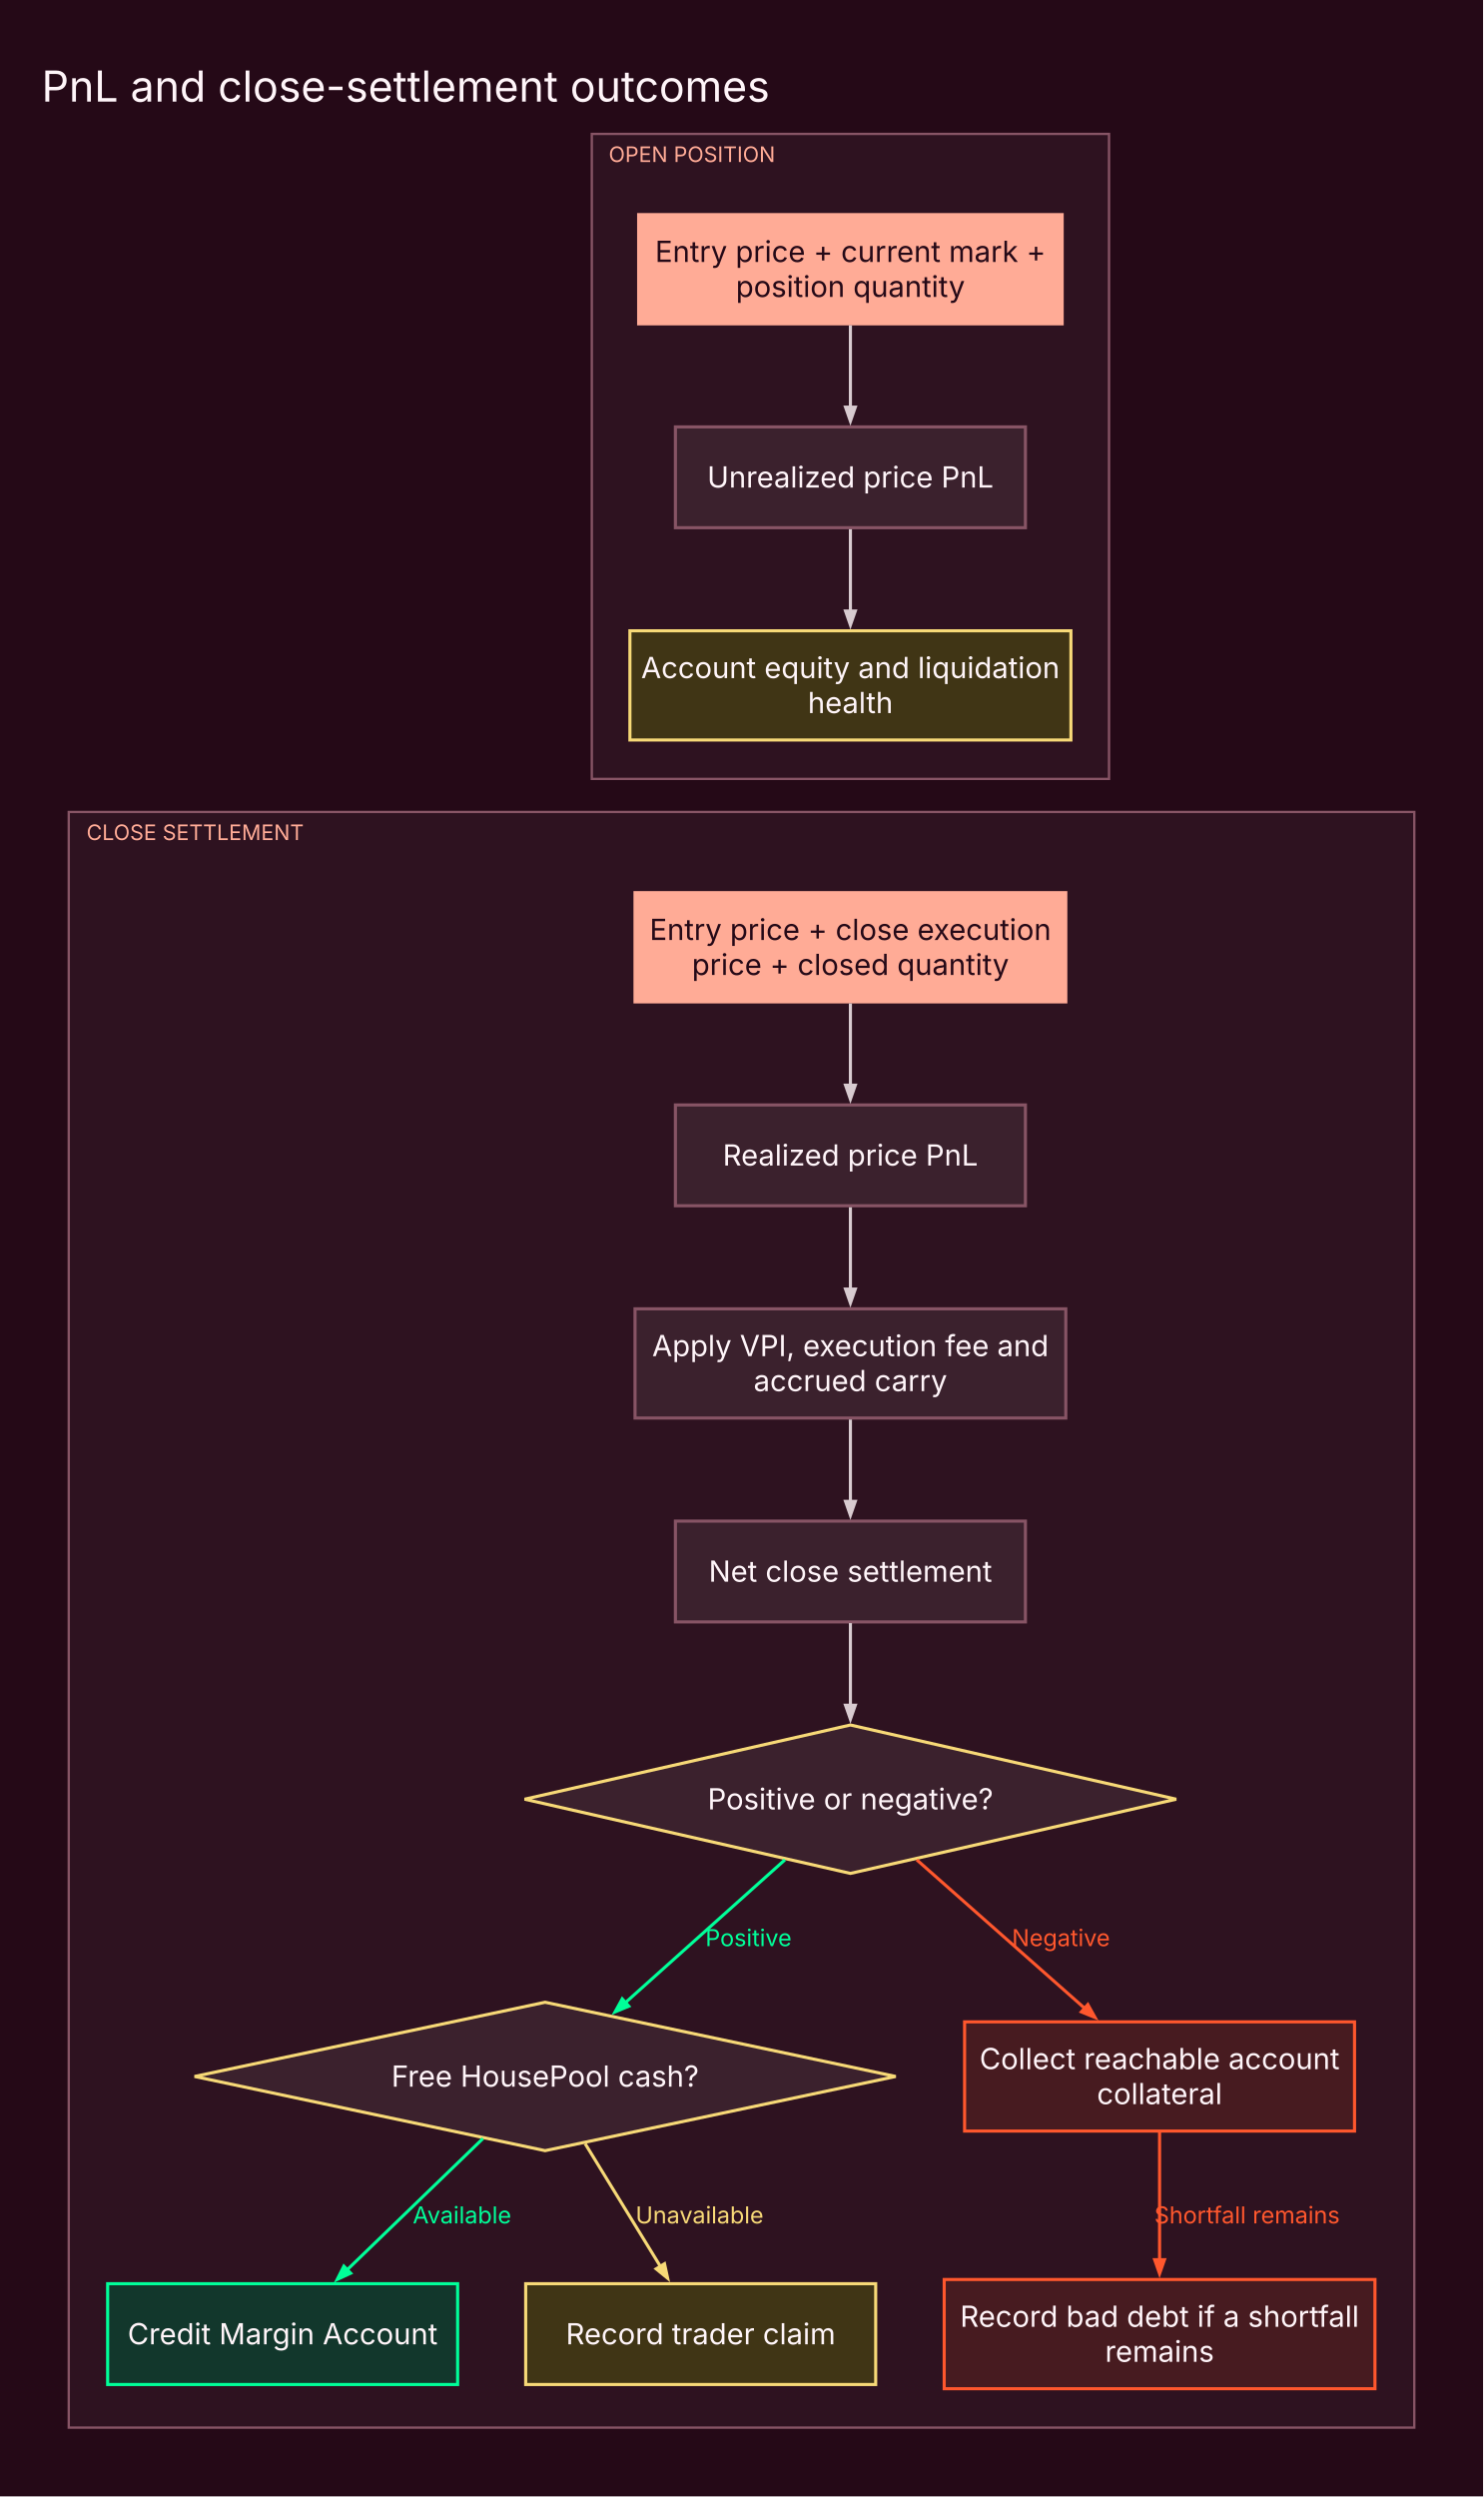
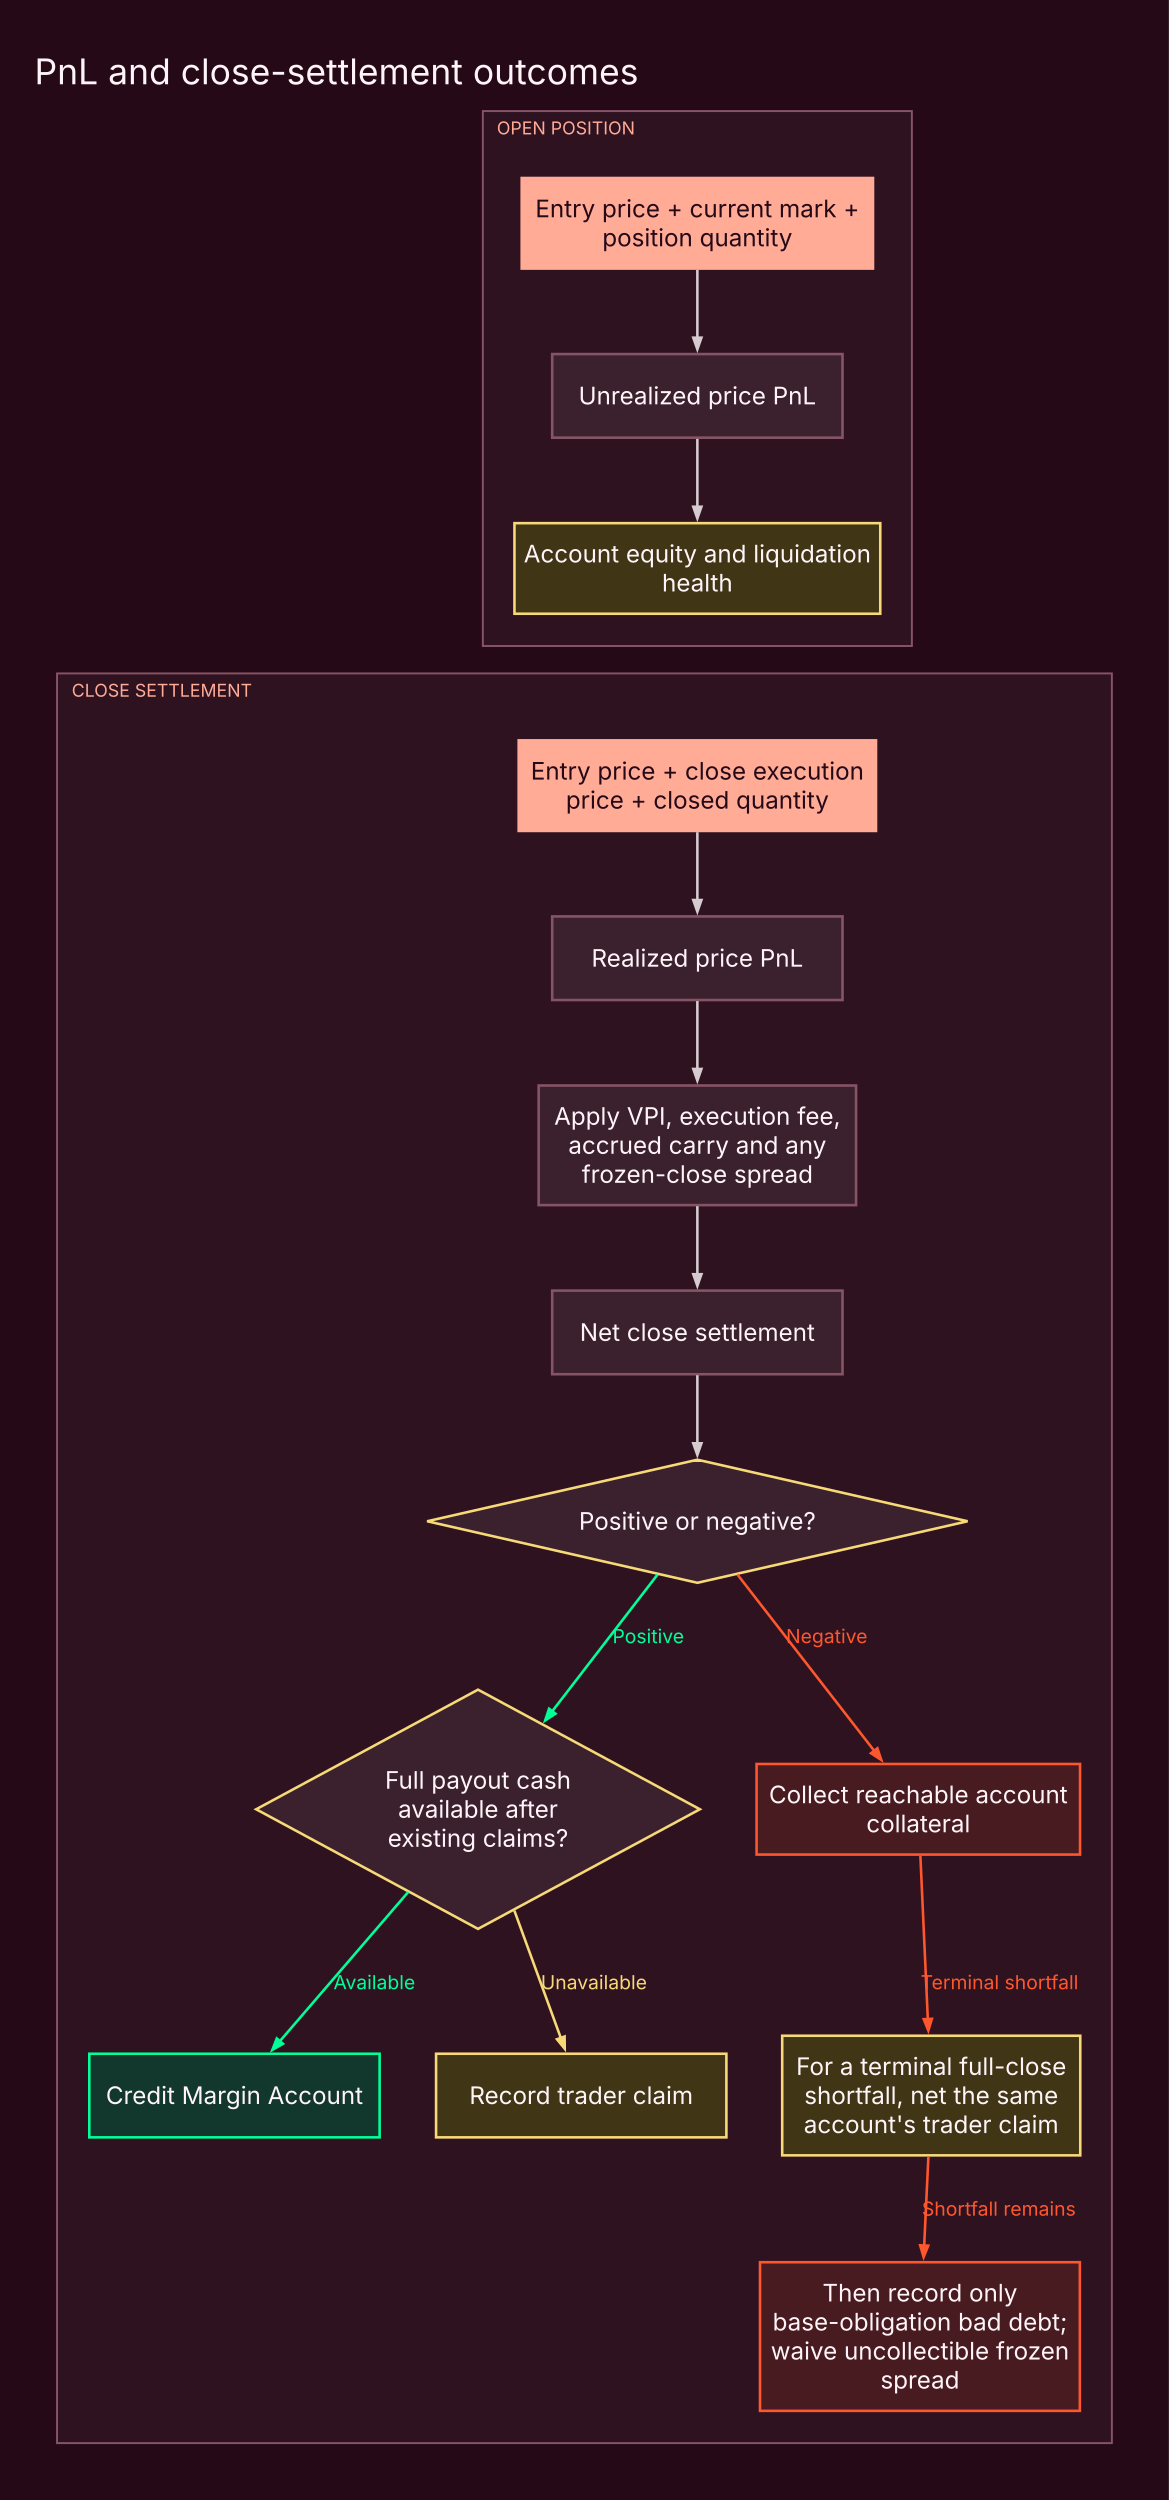
- <svg xmlns="http://www.w3.org/2000/svg" xmlns:xlink="http://www.w3.org/1999/xlink" role="img" aria-labelledby="pnl-and-close-settlement-outcomes-title pnl-and-close-settlement-outcomes-description" focusable="false" width="763pt" height="1284pt" viewBox="0.00 0.00 763.00 1284.00">
+ <svg xmlns="http://www.w3.org/2000/svg" xmlns:xlink="http://www.w3.org/1999/xlink" role="img" aria-labelledby="pnl-and-close-settlement-outcomes-title pnl-and-close-settlement-outcomes-description" focusable="false" width="725pt" height="1550pt" viewBox="0.00 0.00 725.00 1550.00">
  <style>text { font-family: "Uncut Sans", Inter, ui-sans-serif, system-ui, -apple-system, BlinkMacSystemFont, "Segoe UI", sans-serif; }</style>
-   <g id="graph0" class="graph" transform="scale(1 1) rotate(0) translate(27.36 1256.32)">
-     <polygon fill="#250917" stroke="none" points="-27.36,27.36 -27.36,-1256.32 735.36,-1256.32 735.36,27.36 -27.36,27.36" />
-     <text xml:space="preserve" text-anchor="middle" x="181.25" y="-1204.06" font-family="Arial" font-size="22.00" fill="#fff5f9">PnL and close-settlement outcomes</text>
+   <g id="graph0" class="graph" transform="scale(1 1) rotate(0) translate(27.36 1522.73)">
+     <polygon fill="#250917" stroke="none" points="-27.36,27.36 -27.36,-1522.73 697.36,-1522.73 697.36,27.36 -27.36,27.36" />
+     <text xml:space="preserve" text-anchor="middle" x="181.25" y="-1470.47" font-family="Arial" font-size="22.00" fill="#fff5f9">PnL and close-settlement outcomes</text>
    <g id="clust1" class="cluster">
-       <polygon fill="#2e1220" stroke="#875465" stroke-width="1.2" points="277,-855.8 277,-1187.46 543,-1187.46 543,-855.8 277,-855.8" />
-       <text xml:space="preserve" text-anchor="middle" x="328.5" y="-1173.01" font-family="Arial" font-size="11.00" fill="#ffab96">OPEN POSITION</text>
+       <polygon fill="#2e1220" stroke="#875465" stroke-width="1.2" points="272,-1122.21 272,-1453.87 538,-1453.87 538,-1122.21 272,-1122.21" />
+       <text xml:space="preserve" text-anchor="middle" x="323.5" y="-1439.42" font-family="Arial" font-size="11.00" fill="#ffab96">OPEN POSITION</text>
    </g>
    <g id="clust2" class="cluster">
-       <polygon fill="#2e1220" stroke="#875465" stroke-width="1.2" points="8,-8 8,-838.8 700,-838.8 700,-8 8,-8" />
-       <text xml:space="preserve" text-anchor="middle" x="73" y="-824.35" font-family="Arial" font-size="11.00" fill="#ffab96">CLOSE SETTLEMENT</text>
+       <polygon fill="#2e1220" stroke="#875465" stroke-width="1.2" points="8,-8 8,-1105.21 662,-1105.21 662,-8 8,-8" />
+       <text xml:space="preserve" text-anchor="middle" x="73" y="-1090.76" font-family="Arial" font-size="11.00" fill="#ffab96">CLOSE SETTLEMENT</text>
    </g>
    <g id="node1" class="node">
      <g id="a_node1">
        <a xlink:title="Entry price + current mark + position quantity">
-           <polygon fill="#ffab96" stroke="#ffab96" stroke-width="1.6" points="518.9,-1145.96 301.1,-1145.96 301.1,-1089.8 518.9,-1089.8 518.9,-1145.96" />
-           <text xml:space="preserve" text-anchor="middle" x="410" y="-1121.63" font-family="Arial" font-size="15.00" fill="#250917">Entry price + current mark +</text>
-           <text xml:space="preserve" text-anchor="middle" x="410" y="-1103.63" font-family="Arial" font-size="15.00" fill="#250917">position quantity</text>
+           <polygon fill="#ffab96" stroke="#ffab96" stroke-width="1.6" points="513.9,-1412.37 296.1,-1412.37 296.1,-1356.21 513.9,-1356.21 513.9,-1412.37" />
+           <text xml:space="preserve" text-anchor="middle" x="405" y="-1388.04" font-family="Arial" font-size="15.00" fill="#250917">Entry price + current mark +</text>
+           <text xml:space="preserve" text-anchor="middle" x="405" y="-1370.04" font-family="Arial" font-size="15.00" fill="#250917">position quantity</text>
        </a>
      </g>
    </g>
    <g id="node2" class="node">
      <g id="a_node2">
        <a xlink:title="Unrealized price PnL">
-           <polygon fill="#3b212d" stroke="#875465" stroke-width="1.6" points="500,-1036.8 320,-1036.8 320,-984.96 500,-984.96 500,-1036.8" />
-           <text xml:space="preserve" text-anchor="middle" x="410" y="-1005.63" font-family="Arial" font-size="15.00" fill="#fff5f9">Unrealized price PnL</text>
+           <polygon fill="#3b212d" stroke="#875465" stroke-width="1.6" points="495,-1303.21 315,-1303.21 315,-1251.37 495,-1251.37 495,-1303.21" />
+           <text xml:space="preserve" text-anchor="middle" x="405" y="-1272.04" font-family="Arial" font-size="15.00" fill="#fff5f9">Unrealized price PnL</text>
        </a>
      </g>
    </g>
    <g id="edge1" class="edge">
-       <path fill="none" stroke="#d8cbd0" stroke-width="1.6" d="M410,-1089.02C410,-1076.11 410,-1060.63 410,-1046.94" />
-       <polygon fill="#d8cbd0" stroke="#d8cbd0" stroke-width="1.6" points="412.52,-1046.97 410,-1039.77 407.48,-1046.97 412.52,-1046.97" />
+       <path fill="none" stroke="#d8cbd0" stroke-width="1.6" d="M405,-1355.43C405,-1342.52 405,-1327.04 405,-1313.35" />
+       <polygon fill="#d8cbd0" stroke="#d8cbd0" stroke-width="1.6" points="407.52,-1313.38 405,-1306.18 402.48,-1313.38 407.52,-1313.38" />
    </g>
    <g id="node3" class="node">
      <g id="a_node3">
        <a xlink:title="Account equity and liquidation health">
-           <polygon fill="#403515" stroke="#f7d977" stroke-width="1.6" points="523.4,-931.96 296.6,-931.96 296.6,-875.8 523.4,-875.8 523.4,-931.96" />
-           <text xml:space="preserve" text-anchor="middle" x="410" y="-907.63" font-family="Arial" font-size="15.00" fill="#fff5f9">Account equity and liquidation</text>
-           <text xml:space="preserve" text-anchor="middle" x="410" y="-889.63" font-family="Arial" font-size="15.00" fill="#fff5f9">health</text>
+           <polygon fill="#403515" stroke="#f7d977" stroke-width="1.6" points="518.4,-1198.37 291.6,-1198.37 291.6,-1142.21 518.4,-1142.21 518.4,-1198.37" />
+           <text xml:space="preserve" text-anchor="middle" x="405" y="-1174.04" font-family="Arial" font-size="15.00" fill="#fff5f9">Account equity and liquidation</text>
+           <text xml:space="preserve" text-anchor="middle" x="405" y="-1156.04" font-family="Arial" font-size="15.00" fill="#fff5f9">health</text>
        </a>
      </g>
    </g>
    <g id="edge2" class="edge">
-       <path fill="none" stroke="#d8cbd0" stroke-width="1.6" d="M410,-984.19C410,-971.47 410,-955.87 410,-941.88" />
-       <polygon fill="#d8cbd0" stroke="#d8cbd0" stroke-width="1.6" points="412.52,-942.13 410,-934.93 407.48,-942.13 412.52,-942.13" />
+       <path fill="none" stroke="#d8cbd0" stroke-width="1.6" d="M405,-1250.6C405,-1237.88 405,-1222.28 405,-1208.29" />
+       <polygon fill="#d8cbd0" stroke="#d8cbd0" stroke-width="1.6" points="407.52,-1208.54 405,-1201.34 402.48,-1208.54 407.52,-1208.54" />
    </g>
    <g id="node4" class="node">
      <g id="a_node4">
        <a xlink:title="Entry price + close execution price + closed quantity">
-           <polygon fill="#ffab96" stroke="#ffab96" stroke-width="1.6" points="520.77,-797.3 299.23,-797.3 299.23,-741.14 520.77,-741.14 520.77,-797.3" />
-           <text xml:space="preserve" text-anchor="middle" x="410" y="-772.97" font-family="Arial" font-size="15.00" fill="#250917">Entry price + close execution</text>
-           <text xml:space="preserve" text-anchor="middle" x="410" y="-754.97" font-family="Arial" font-size="15.00" fill="#250917">price + closed quantity</text>
+           <polygon fill="#ffab96" stroke="#ffab96" stroke-width="1.6" points="515.77,-1063.71 294.23,-1063.71 294.23,-1007.55 515.77,-1007.55 515.77,-1063.71" />
+           <text xml:space="preserve" text-anchor="middle" x="405" y="-1039.38" font-family="Arial" font-size="15.00" fill="#250917">Entry price + close execution</text>
+           <text xml:space="preserve" text-anchor="middle" x="405" y="-1021.38" font-family="Arial" font-size="15.00" fill="#250917">price + closed quantity</text>
        </a>
      </g>
    </g>
    <g id="node5" class="node">
      <g id="a_node5">
        <a xlink:title="Realized price PnL">
-           <polygon fill="#3b212d" stroke="#875465" stroke-width="1.6" points="500,-688.14 320,-688.14 320,-636.3 500,-636.3 500,-688.14" />
-           <text xml:space="preserve" text-anchor="middle" x="410" y="-656.97" font-family="Arial" font-size="15.00" fill="#fff5f9">Realized price PnL</text>
+           <polygon fill="#3b212d" stroke="#875465" stroke-width="1.6" points="495,-954.55 315,-954.55 315,-902.71 495,-902.71 495,-954.55" />
+           <text xml:space="preserve" text-anchor="middle" x="405" y="-923.38" font-family="Arial" font-size="15.00" fill="#fff5f9">Realized price PnL</text>
        </a>
      </g>
    </g>
    <g id="edge3" class="edge">
-       <path fill="none" stroke="#d8cbd0" stroke-width="1.6" d="M410,-740.36C410,-727.45 410,-711.97 410,-698.28" />
-       <polygon fill="#d8cbd0" stroke="#d8cbd0" stroke-width="1.6" points="412.52,-698.31 410,-691.11 407.48,-698.31 412.52,-698.31" />
+       <path fill="none" stroke="#d8cbd0" stroke-width="1.6" d="M405,-1006.77C405,-993.86 405,-978.38 405,-964.69" />
+       <polygon fill="#d8cbd0" stroke="#d8cbd0" stroke-width="1.6" points="407.52,-964.72 405,-957.52 402.48,-964.72 407.52,-964.72" />
    </g>
    <g id="node6" class="node">
      <g id="a_node6">
-         <a xlink:title="Apply VPI, execution fee and accrued carry">
-           <polygon fill="#3b212d" stroke="#875465" stroke-width="1.6" points="520.77,-583.3 299.23,-583.3 299.23,-527.14 520.77,-527.14 520.77,-583.3" />
-           <text xml:space="preserve" text-anchor="middle" x="410" y="-558.97" font-family="Arial" font-size="15.00" fill="#fff5f9">Apply VPI, execution fee and</text>
-           <text xml:space="preserve" text-anchor="middle" x="410" y="-540.97" font-family="Arial" font-size="15.00" fill="#fff5f9">accrued carry</text>
+         <a xlink:title="Apply VPI, execution fee, accrued carry and any frozen-close spread">
+           <polygon fill="#3b212d" stroke="#875465" stroke-width="1.6" points="503.4,-849.71 306.6,-849.71 306.6,-775.55 503.4,-775.55 503.4,-849.71" />
+           <text xml:space="preserve" text-anchor="middle" x="405" y="-825.38" font-family="Arial" font-size="15.00" fill="#fff5f9">Apply VPI, execution fee,</text>
+           <text xml:space="preserve" text-anchor="middle" x="405" y="-807.38" font-family="Arial" font-size="15.00" fill="#fff5f9">accrued carry and any</text>
+           <text xml:space="preserve" text-anchor="middle" x="405" y="-789.38" font-family="Arial" font-size="15.00" fill="#fff5f9">frozen-close spread</text>
        </a>
      </g>
    </g>
    <g id="edge4" class="edge">
-       <path fill="none" stroke="#d8cbd0" stroke-width="1.6" d="M410,-635.53C410,-622.81 410,-607.21 410,-593.22" />
-       <polygon fill="#d8cbd0" stroke="#d8cbd0" stroke-width="1.6" points="412.52,-593.47 410,-586.27 407.48,-593.47 412.52,-593.47" />
+       <path fill="none" stroke="#d8cbd0" stroke-width="1.6" d="M405,-902.05C405,-889.55 405,-874.13 405,-859.68" />
+       <polygon fill="#d8cbd0" stroke="#d8cbd0" stroke-width="1.6" points="407.52,-859.99 405,-852.79 402.48,-859.99 407.52,-859.99" />
    </g>
    <g id="node7" class="node">
      <g id="a_node7">
        <a xlink:title="Net close settlement">
-           <polygon fill="#3b212d" stroke="#875465" stroke-width="1.6" points="500,-474.14 320,-474.14 320,-422.3 500,-422.3 500,-474.14" />
-           <text xml:space="preserve" text-anchor="middle" x="410" y="-442.97" font-family="Arial" font-size="15.00" fill="#fff5f9">Net close settlement</text>
+           <polygon fill="#3b212d" stroke="#875465" stroke-width="1.6" points="495,-722.55 315,-722.55 315,-670.71 495,-670.71 495,-722.55" />
+           <text xml:space="preserve" text-anchor="middle" x="405" y="-691.38" font-family="Arial" font-size="15.00" fill="#fff5f9">Net close settlement</text>
        </a>
      </g>
    </g>
    <g id="edge5" class="edge">
-       <path fill="none" stroke="#d8cbd0" stroke-width="1.6" d="M410,-526.36C410,-513.45 410,-497.97 410,-484.28" />
-       <polygon fill="#d8cbd0" stroke="#d8cbd0" stroke-width="1.6" points="412.52,-484.31 410,-477.11 407.48,-484.31 412.52,-484.31" />
+       <path fill="none" stroke="#d8cbd0" stroke-width="1.6" d="M405,-774.93C405,-761.31 405,-745.92 405,-732.47" />
+       <polygon fill="#d8cbd0" stroke="#d8cbd0" stroke-width="1.6" points="407.52,-732.7 405,-725.5 402.48,-732.7 407.52,-732.7" />
    </g>
    <g id="node8" class="node">
      <g id="a_node8">
        <a xlink:title="Positive or negative?">
-           <polygon fill="#3b212d" stroke="#f7d977" stroke-width="1.6" points="410,-369.3 242.45,-331.14 410,-292.98 577.55,-331.14 410,-369.3" />
-           <text xml:space="preserve" text-anchor="middle" x="410" y="-325.89" font-family="Arial" font-size="15.00" fill="#fff5f9">Positive or negative?</text>
+           <polygon fill="#3b212d" stroke="#f7d977" stroke-width="1.6" points="405,-617.71 237.45,-579.55 405,-541.39 572.55,-579.55 405,-617.71" />
+           <text xml:space="preserve" text-anchor="middle" x="405" y="-574.3" font-family="Arial" font-size="15.00" fill="#fff5f9">Positive or negative?</text>
        </a>
      </g>
    </g>
    <g id="edge6" class="edge">
-       <path fill="none" stroke="#d8cbd0" stroke-width="1.6" d="M410,-421.68C410,-409.19 410,-393.74 410,-379.22" />
-       <polygon fill="#d8cbd0" stroke="#d8cbd0" stroke-width="1.6" points="412.52,-379.47 410,-372.27 407.48,-379.47 412.52,-379.47" />
+       <path fill="none" stroke="#d8cbd0" stroke-width="1.6" d="M405,-670.09C405,-657.6 405,-642.15 405,-627.63" />
+       <polygon fill="#d8cbd0" stroke="#d8cbd0" stroke-width="1.6" points="407.52,-627.88 405,-620.68 402.48,-627.88 407.52,-627.88" />
    </g>
    <g id="node9" class="node">
      <g id="a_node9">
-         <a xlink:title="Free HousePool cash?">
-           <polygon fill="#3b212d" stroke="#f7d977" stroke-width="1.6" points="253,-226.73 72.7,-188.57 253,-150.41 433.3,-188.57 253,-226.73" />
-           <text xml:space="preserve" text-anchor="middle" x="253" y="-183.32" font-family="Arial" font-size="15.00" fill="#fff5f9">Free HousePool cash?</text>
+         <a xlink:title="Full payout cash available after existing claims?">
+           <polygon fill="#3b212d" stroke="#f7d977" stroke-width="1.6" points="269,-475.14 131.45,-400.98 269,-326.82 406.55,-400.98 269,-475.14" />
+           <text xml:space="preserve" text-anchor="middle" x="269" y="-413.73" font-family="Arial" font-size="15.00" fill="#fff5f9">Full payout cash</text>
+           <text xml:space="preserve" text-anchor="middle" x="269" y="-395.73" font-family="Arial" font-size="15.00" fill="#fff5f9">available after</text>
+           <text xml:space="preserve" text-anchor="middle" x="269" y="-377.73" font-family="Arial" font-size="15.00" fill="#fff5f9">existing claims?</text>
        </a>
      </g>
    </g>
    <g id="edge7" class="edge">
      <g id="a_edge7">
        <a xlink:title="Positive">
-           <path fill="none" stroke="#00ff99" stroke-width="1.6" d="M376.32,-299.98C352.27,-278.45 319.78,-249.36 294.19,-226.45" />
-           <polygon fill="#00ff99" stroke="#00ff99" stroke-width="1.6" points="296.02,-224.7 288.97,-221.78 292.65,-228.46 296.02,-224.7" />
-         </a>
-       </g>
-       <text xml:space="preserve" text-anchor="middle" x="357.58" y="-255.58" font-family="Arial" font-size="12.00" fill="#00ff99">Positive</text>
+           <path fill="none" stroke="#00ff99" stroke-width="1.6" d="M380.37,-546.57C362.17,-522.95 336.86,-490.08 314.96,-461.66" />
+           <polygon fill="#00ff99" stroke="#00ff99" stroke-width="1.6" points="317.05,-460.24 310.66,-456.07 313.06,-463.31 317.05,-460.24" />
+         </a>
+       </g>
+       <text xml:space="preserve" text-anchor="middle" x="374.56" y="-503.99" font-family="Arial" font-size="12.00" fill="#00ff99">Positive</text>
    </g>
    <g id="node12" class="node">
      <g id="a_node12">
        <a xlink:title="Collect reachable account collateral">
-           <polygon fill="#471b20" stroke="#ff572d" stroke-width="1.6" points="669.27,-216.65 468.72,-216.65 468.72,-160.49 669.27,-160.49 669.27,-216.65" />
-           <text xml:space="preserve" text-anchor="middle" x="569" y="-192.32" font-family="Arial" font-size="15.00" fill="#fff5f9">Collect reachable account</text>
-           <text xml:space="preserve" text-anchor="middle" x="569" y="-174.32" font-family="Arial" font-size="15.00" fill="#fff5f9">collateral</text>
+           <polygon fill="#471b20" stroke="#ff572d" stroke-width="1.6" points="642.27,-429.06 441.72,-429.06 441.72,-372.9 642.27,-372.9 642.27,-429.06" />
+           <text xml:space="preserve" text-anchor="middle" x="542" y="-404.73" font-family="Arial" font-size="15.00" fill="#fff5f9">Collect reachable account</text>
+           <text xml:space="preserve" text-anchor="middle" x="542" y="-386.73" font-family="Arial" font-size="15.00" fill="#fff5f9">collateral</text>
        </a>
      </g>
    </g>
    <g id="edge10" class="edge">
      <g id="a_edge10">
        <a xlink:title="Negative">
-           <path fill="none" stroke="#ff572d" stroke-width="1.6" d="M444.11,-299.98C469.47,-277.57 504.09,-246.96 530.44,-223.66" />
-           <polygon fill="#ff572d" stroke="#ff572d" stroke-width="1.6" points="532.11,-225.55 535.83,-218.89 528.77,-221.77 532.11,-225.55" />
-         </a>
-       </g>
-       <text xml:space="preserve" text-anchor="middle" x="518.27" y="-255.58" font-family="Arial" font-size="12.00" fill="#ff572d">Negative</text>
+           <path fill="none" stroke="#ff572d" stroke-width="1.6" d="M429.81,-546.57C453.8,-515.66 490.05,-468.94 514.81,-437.03" />
+           <polygon fill="#ff572d" stroke="#ff572d" stroke-width="1.6" points="516.62,-438.8 519.04,-431.57 512.64,-435.71 516.62,-438.8" />
+         </a>
+       </g>
+       <text xml:space="preserve" text-anchor="middle" x="485.23" y="-503.99" font-family="Arial" font-size="12.00" fill="#ff572d">Negative</text>
    </g>
    <g id="node10" class="node">
      <g id="a_node10">
        <a xlink:title="Credit Margin Account">
-           <polygon fill="#12372c" stroke="#00ff99" stroke-width="1.6" points="208,-82 28,-82 28,-30.16 208,-30.16 208,-82" />
-           <text xml:space="preserve" text-anchor="middle" x="118" y="-50.83" font-family="Arial" font-size="15.00" fill="#fff5f9">Credit Margin Account</text>
+           <polygon fill="#12372c" stroke="#00ff99" stroke-width="1.6" points="208,-249.41 28,-249.41 28,-197.57 208,-197.57 208,-249.41" />
+           <text xml:space="preserve" text-anchor="middle" x="118" y="-218.24" font-family="Arial" font-size="15.00" fill="#fff5f9">Credit Margin Account</text>
        </a>
      </g>
    </g>
    <g id="edge8" class="edge">
      <g id="a_edge8">
        <a xlink:title="Available">
-           <path fill="none" stroke="#00ff99" stroke-width="1.6" d="M221.01,-156.65C199.9,-136.24 172.32,-109.58 151.01,-88.98" />
-           <polygon fill="#00ff99" stroke="#00ff99" stroke-width="1.6" points="152.99,-87.4 146.07,-84.21 149.49,-91.02 152.99,-87.4" />
-         </a>
-       </g>
-       <text xml:space="preserve" text-anchor="middle" x="210.25" y="-113.01" font-family="Arial" font-size="12.00" fill="#00ff99">Available</text>
+           <path fill="none" stroke="#00ff99" stroke-width="1.6" d="M225.73,-349.69C200.08,-319.88 168.32,-282.97 145.95,-256.97" />
+           <polygon fill="#00ff99" stroke="#00ff99" stroke-width="1.6" points="148.09,-255.59 141.48,-251.78 144.27,-258.88 148.09,-255.59" />
+         </a>
+       </g>
+       <text xml:space="preserve" text-anchor="middle" x="204.73" y="-289.42" font-family="Arial" font-size="12.00" fill="#00ff99">Available</text>
    </g>
    <g id="node11" class="node">
      <g id="a_node11">
        <a xlink:title="Record trader claim">
-           <polygon fill="#403515" stroke="#f7d977" stroke-width="1.6" points="423,-82 243,-82 243,-30.16 423,-30.16 423,-82" />
-           <text xml:space="preserve" text-anchor="middle" x="333" y="-50.83" font-family="Arial" font-size="15.00" fill="#fff5f9">Record trader claim</text>
+           <polygon fill="#403515" stroke="#f7d977" stroke-width="1.6" points="423,-249.41 243,-249.41 243,-197.57 423,-197.57 423,-249.41" />
+           <text xml:space="preserve" text-anchor="middle" x="333" y="-218.24" font-family="Arial" font-size="15.00" fill="#fff5f9">Record trader claim</text>
        </a>
      </g>
    </g>
    <g id="edge9" class="edge">
      <g id="a_edge9">
        <a xlink:title="Unavailable">
-           <path fill="none" stroke="#f7d977" stroke-width="1.6" d="M273.6,-153.97C285.51,-134.54 300.45,-110.18 312.36,-90.74" />
-           <polygon fill="#f7d977" stroke="#f7d977" stroke-width="1.6" points="314.39,-92.26 316,-84.81 310.09,-89.63 314.39,-92.26" />
-         </a>
-       </g>
-       <text xml:space="preserve" text-anchor="middle" x="332.42" y="-113.01" font-family="Arial" font-size="12.00" fill="#f7d977">Unavailable</text>
+           <path fill="none" stroke="#f7d977" stroke-width="1.6" d="M291.56,-338.11C301.24,-311.57 312.19,-281.56 320.4,-259.05" />
+           <polygon fill="#f7d977" stroke="#f7d977" stroke-width="1.6" points="322.69,-260.11 322.79,-252.48 317.96,-258.38 322.69,-260.11" />
+         </a>
+       </g>
+       <text xml:space="preserve" text-anchor="middle" x="340.86" y="-289.42" font-family="Arial" font-size="12.00" fill="#f7d977">Unavailable</text>
    </g>
    <g id="node13" class="node">
      <g id="a_node13">
-         <a xlink:title="Record bad debt if a shortfall remains">
-           <polygon fill="#471b20" stroke="#ff572d" stroke-width="1.6" points="679.77,-84.16 458.23,-84.16 458.23,-28 679.77,-28 679.77,-84.16" />
-           <text xml:space="preserve" text-anchor="middle" x="569" y="-59.83" font-family="Arial" font-size="15.00" fill="#fff5f9">Record bad debt if a shortfall</text>
-           <text xml:space="preserve" text-anchor="middle" x="569" y="-41.83" font-family="Arial" font-size="15.00" fill="#fff5f9">remains</text>
+         <a xlink:title="For a terminal full-close shortfall, net the same account's trader claim">
+           <polygon fill="#403515" stroke="#f7d977" stroke-width="1.6" points="642.4,-260.57 457.6,-260.57 457.6,-186.41 642.4,-186.41 642.4,-260.57" />
+           <text xml:space="preserve" text-anchor="middle" x="550" y="-236.24" font-family="Arial" font-size="15.00" fill="#fff5f9">For a terminal full-close</text>
+           <text xml:space="preserve" text-anchor="middle" x="550" y="-218.24" font-family="Arial" font-size="15.00" fill="#fff5f9">shortfall, net the same</text>
+           <text xml:space="preserve" text-anchor="middle" x="550" y="-200.24" font-family="Arial" font-size="15.00" fill="#fff5f9">account's trader claim</text>
        </a>
      </g>
    </g>
    <g id="edge11" class="edge">
      <g id="a_edge11">
+         <a xlink:title="Terminal shortfall">
+           <path fill="none" stroke="#ff572d" stroke-width="1.6" d="M543.27,-372.17C544.51,-344.9 546.43,-302.84 547.9,-270.57" />
+           <polygon fill="#ff572d" stroke="#ff572d" stroke-width="1.6" points="550.4,-271.05 548.21,-263.74 545.37,-270.82 550.4,-271.05" />
+         </a>
+       </g>
+       <text xml:space="preserve" text-anchor="middle" x="592.33" y="-289.42" font-family="Arial" font-size="12.00" fill="#ff572d">Terminal shortfall</text>
+     </g>
+     <g id="node14" class="node">
+       <g id="a_node14">
+         <a xlink:title="Then record only base-obligation bad debt; waive uncollectible frozen spread">
+           <polygon fill="#471b20" stroke="#ff572d" stroke-width="1.6" points="642.15,-120.16 443.85,-120.16 443.85,-28 642.15,-28 642.15,-120.16" />
+           <text xml:space="preserve" text-anchor="middle" x="543" y="-95.83" font-family="Arial" font-size="15.00" fill="#fff5f9">Then record only</text>
+           <text xml:space="preserve" text-anchor="middle" x="543" y="-77.83" font-family="Arial" font-size="15.00" fill="#fff5f9">base-obligation bad debt;</text>
+           <text xml:space="preserve" text-anchor="middle" x="543" y="-59.83" font-family="Arial" font-size="15.00" fill="#fff5f9">waive uncollectible frozen</text>
+           <text xml:space="preserve" text-anchor="middle" x="543" y="-41.83" font-family="Arial" font-size="15.00" fill="#fff5f9">spread</text>
+         </a>
+       </g>
+     </g>
+     <g id="edge12" class="edge">
+       <g id="a_edge12">
        <a xlink:title="Shortfall remains">
-           <path fill="none" stroke="#ff572d" stroke-width="1.6" d="M569,-159.9C569,-140.78 569,-115.13 569,-94.24" />
-           <polygon fill="#ff572d" stroke="#ff572d" stroke-width="1.6" points="571.52,-94.34 569,-87.14 566.48,-94.34 571.52,-94.34" />
-         </a>
-       </g>
-       <text xml:space="preserve" text-anchor="middle" x="614" y="-113.01" font-family="Arial" font-size="12.00" fill="#ff572d">Shortfall remains</text>
+           <path fill="none" stroke="#ff572d" stroke-width="1.6" d="M548.25,-185.67C547.46,-168.97 546.5,-148.86 545.63,-130.4" />
+           <polygon fill="#ff572d" stroke="#ff572d" stroke-width="1.6" points="548.15,-130.41 545.29,-123.34 543.12,-130.65 548.15,-130.41" />
+         </a>
+       </g>
+       <text xml:space="preserve" text-anchor="middle" x="591.92" y="-149.01" font-family="Arial" font-size="12.00" fill="#ff572d">Shortfall remains</text>
    </g>
  </g>
</svg>
